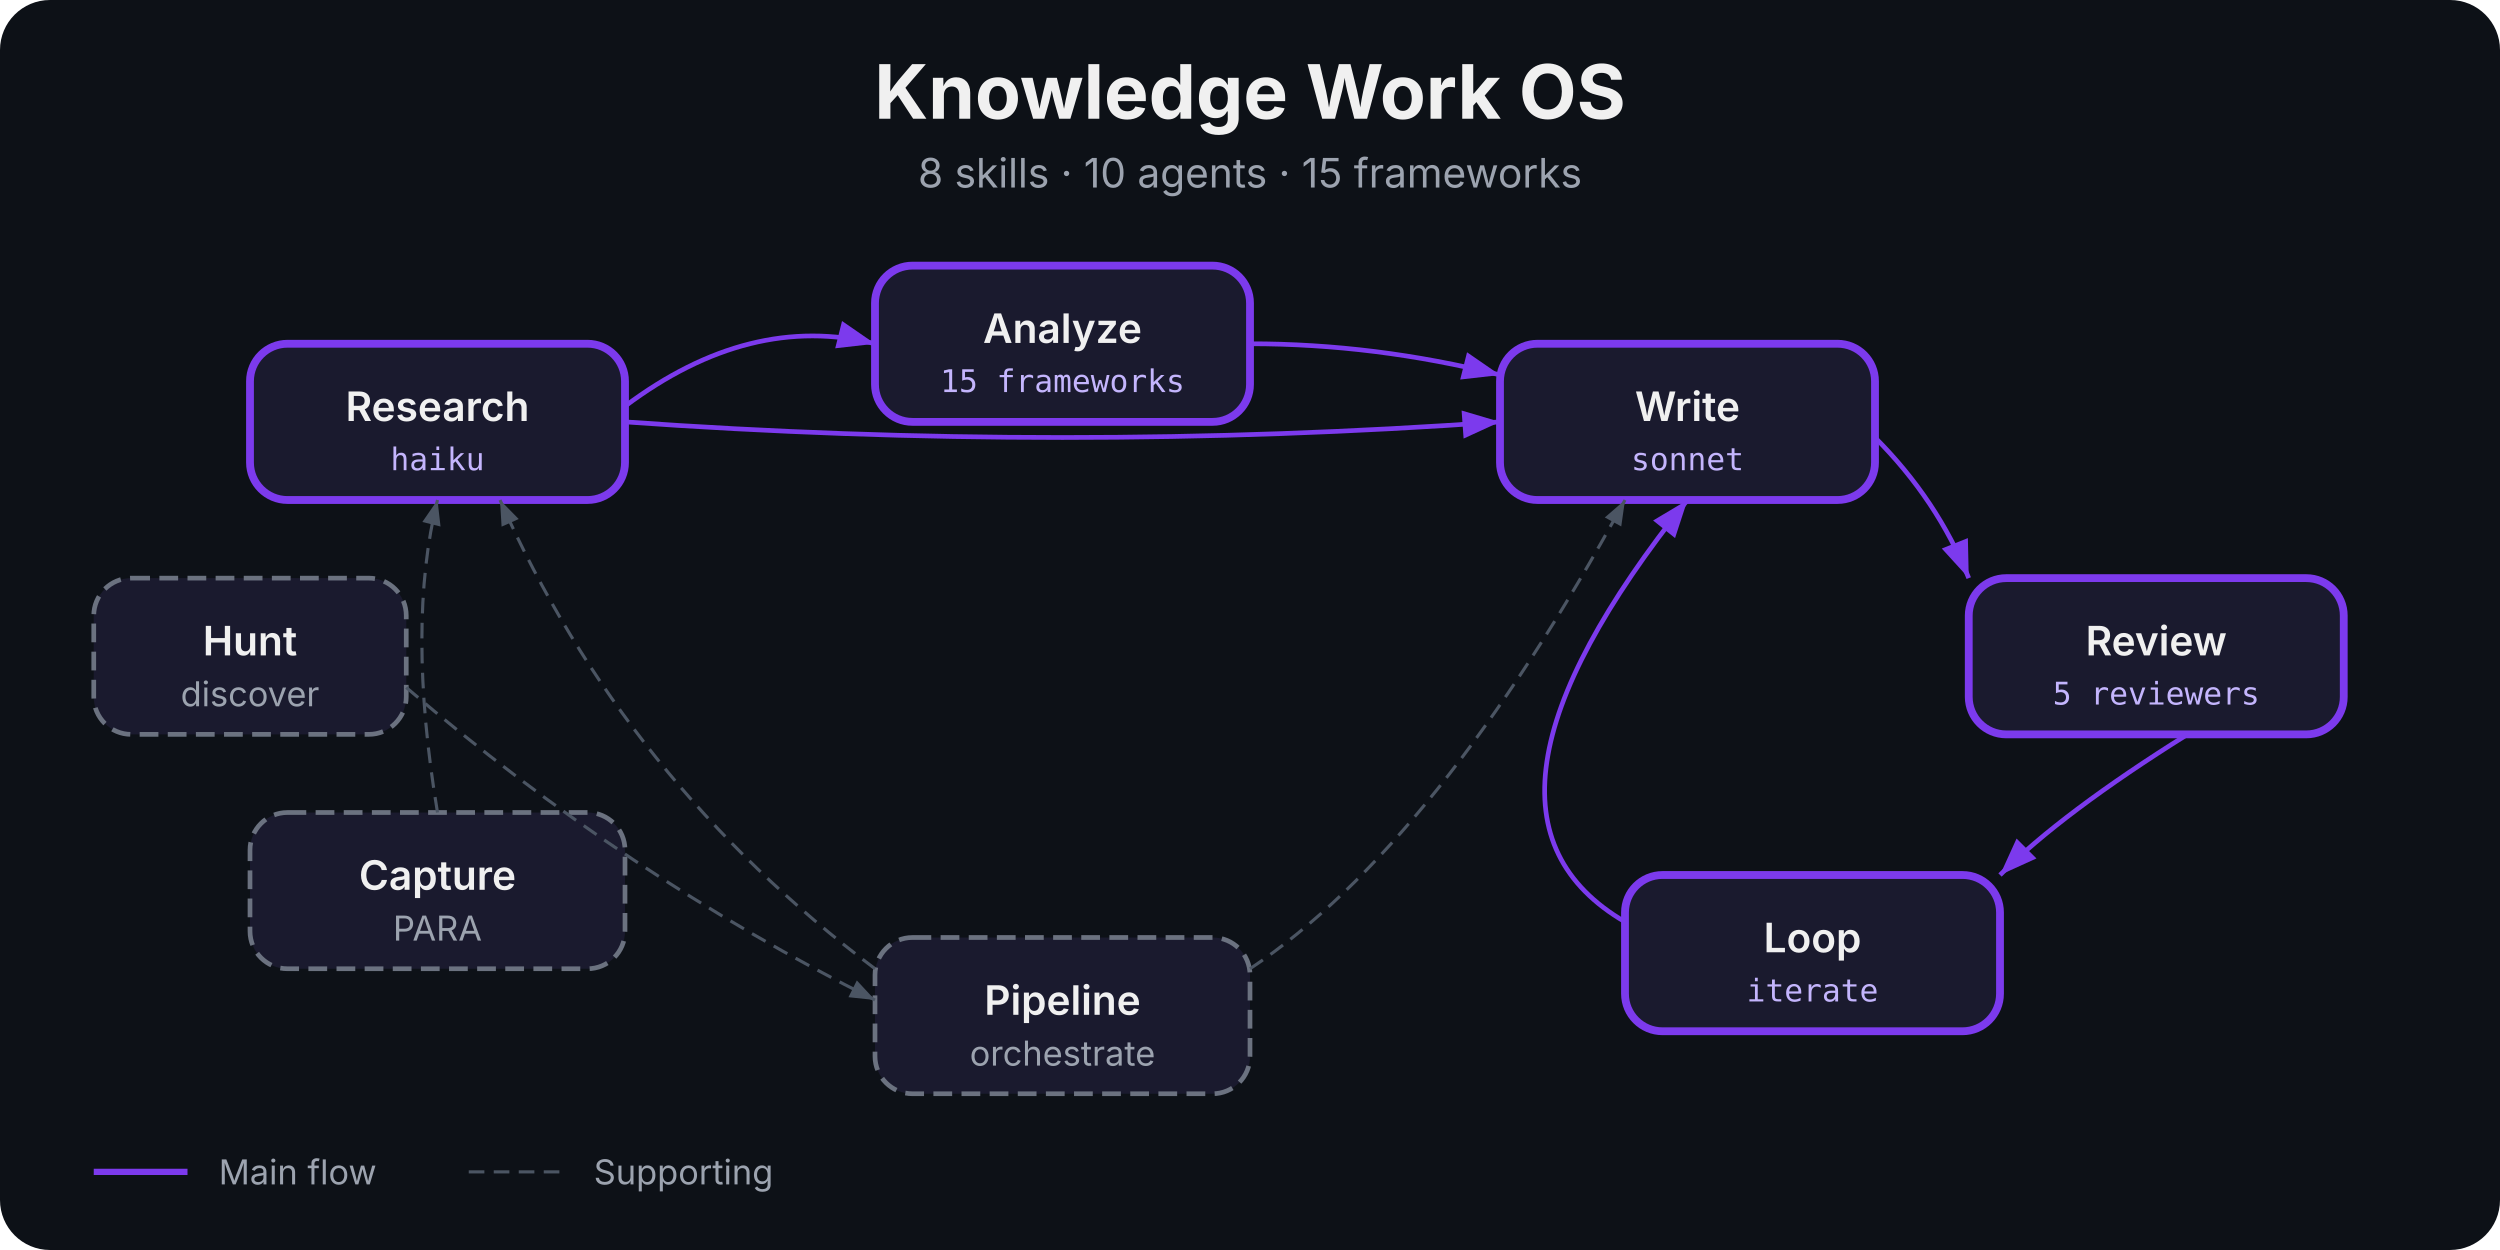
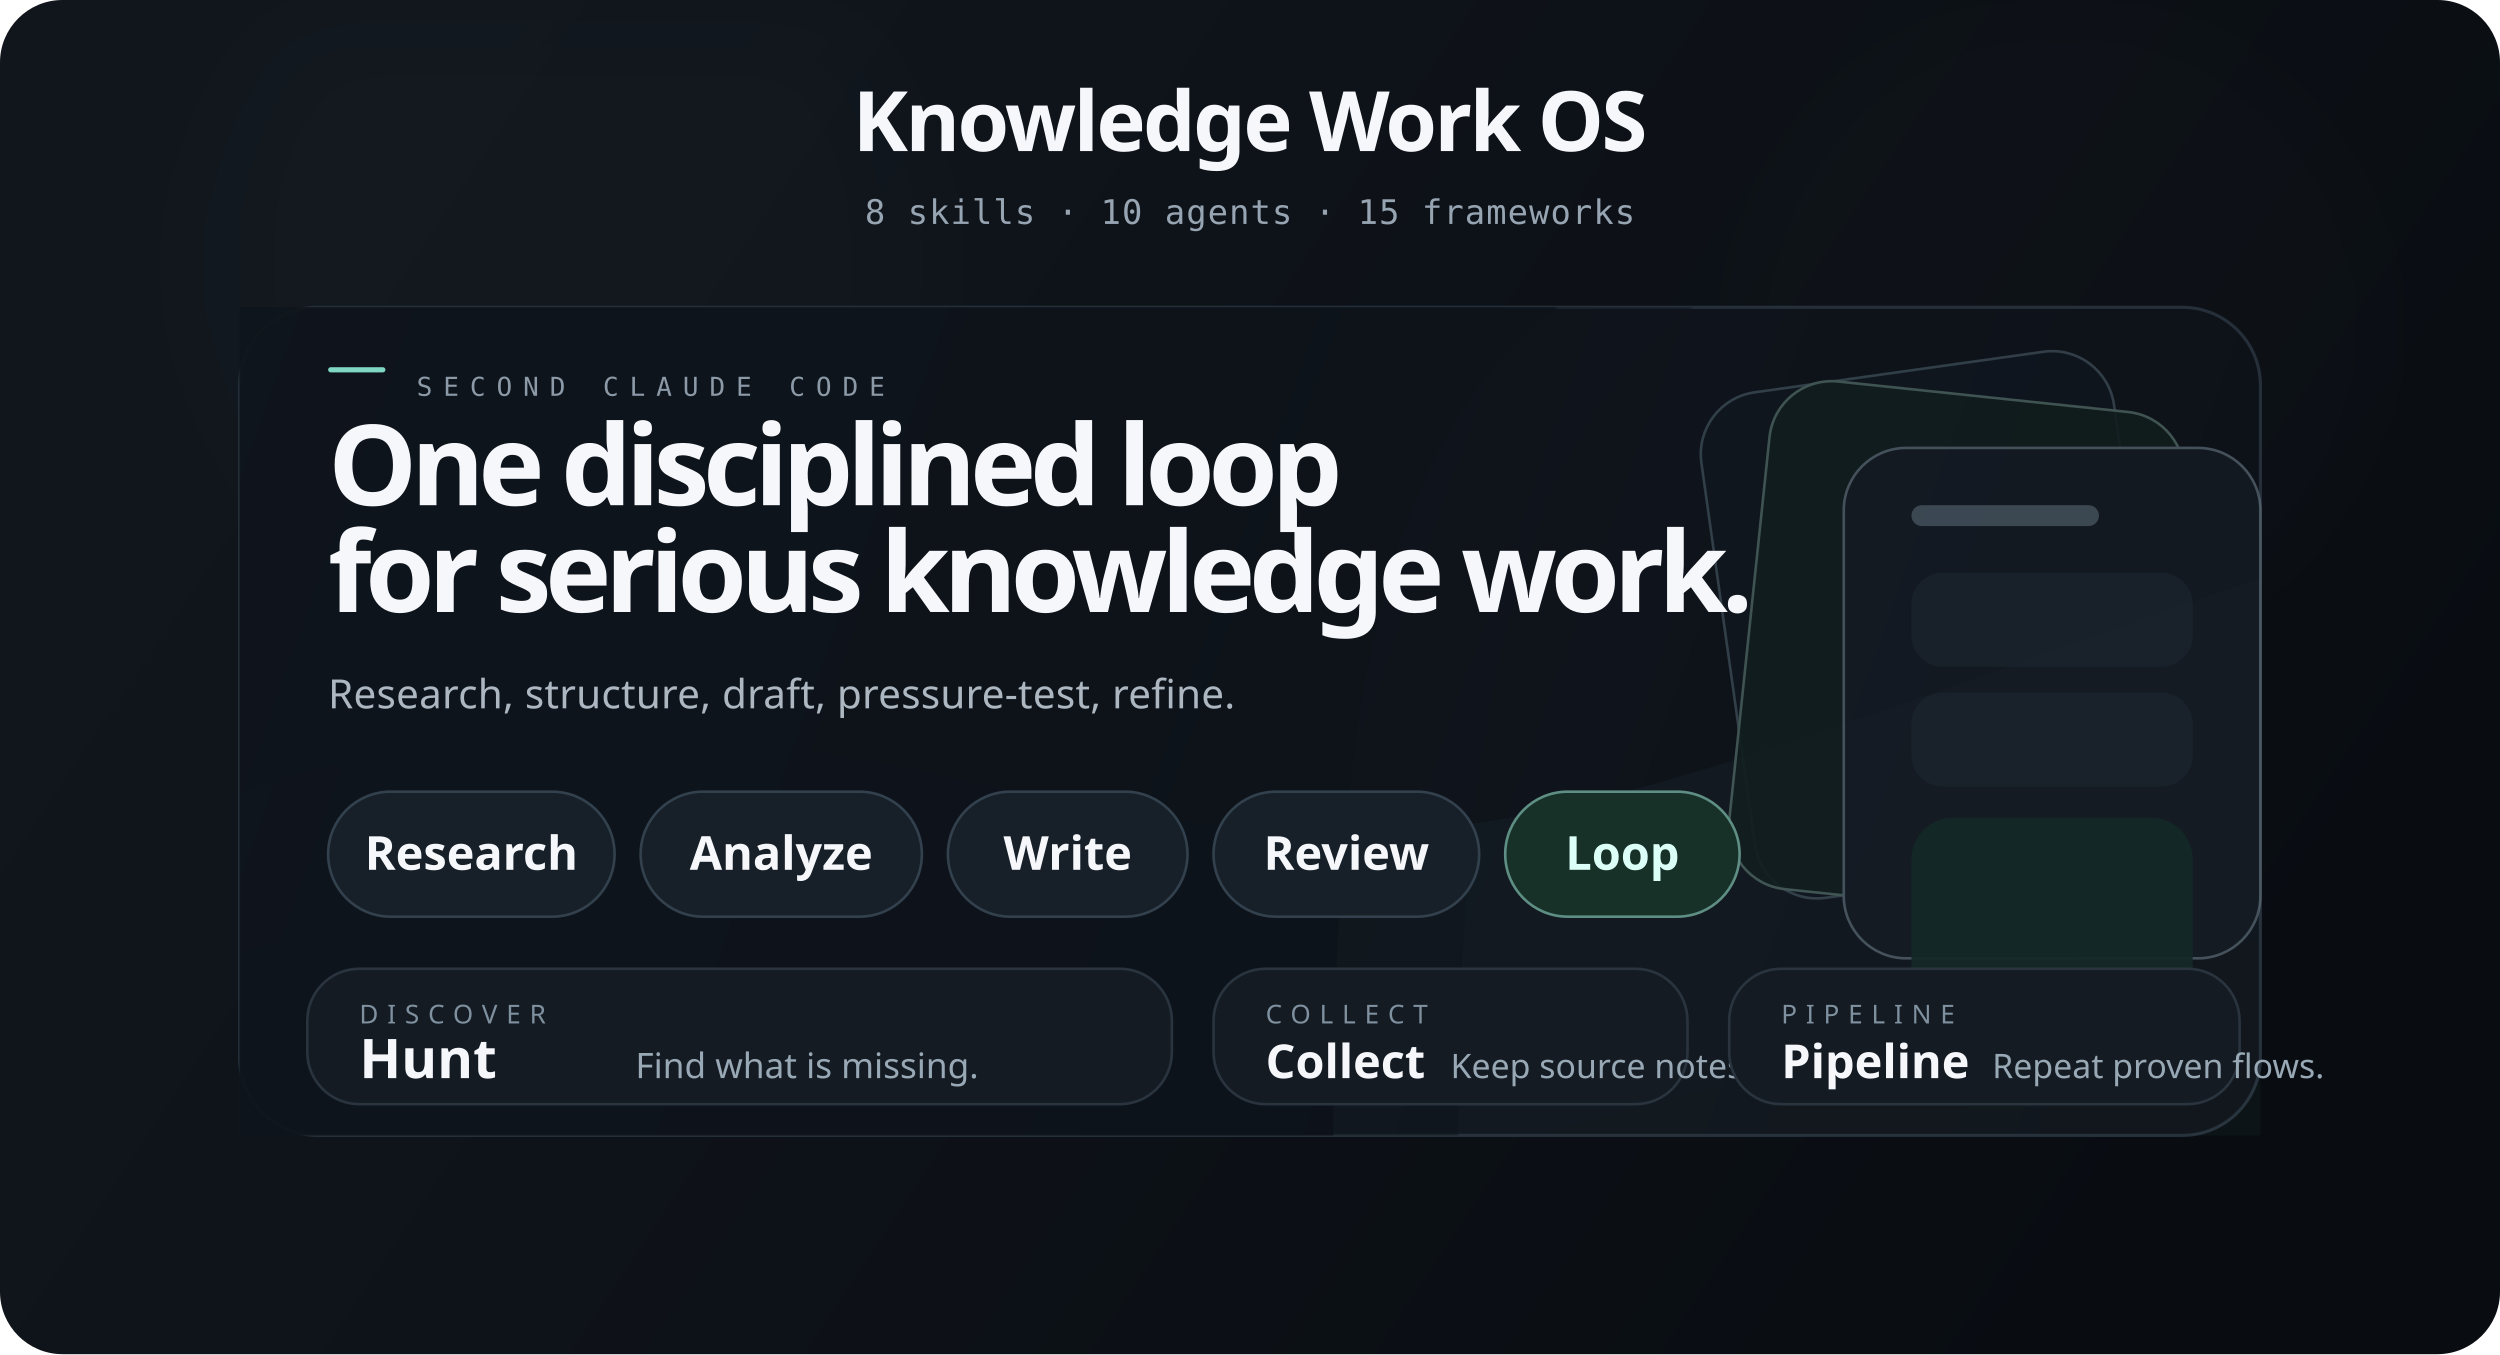
- <svg xmlns="http://www.w3.org/2000/svg" viewBox="0 0 800 400" fill="none">
+ <svg xmlns="http://www.w3.org/2000/svg" viewBox="0 0 960 520" fill="none" role="img" aria-labelledby="title desc">
  <defs>
-     <marker id="arrowhead" markerWidth="8" markerHeight="6" refX="8" refY="3" orient="auto">
-       <polygon points="0 0, 8 3, 0 6" fill="#7c3aed" />
-     </marker>
-     <marker id="arrowhead-dim" markerWidth="8" markerHeight="6" refX="8" refY="3" orient="auto">
-       <polygon points="0 0, 8 3, 0 6" fill="#4b5563" />
-     </marker>
+     <linearGradient id="page-bg" x1="140" y1="36" x2="820" y2="492" gradientUnits="userSpaceOnUse">
+       <stop stop-color="#11161d" />
+       <stop offset="1" stop-color="#090d12" />
+     </linearGradient>
+     <linearGradient id="panel-bg" x1="108" y1="126" x2="850" y2="390" gradientUnits="userSpaceOnUse">
+       <stop stop-color="#121820" />
+       <stop offset="1" stop-color="#0d1118" />
+     </linearGradient>
+     <linearGradient id="mint-fill" x1="0" y1="0" x2="1" y2="1">
+       <stop stop-color="#87d7c6" />
+       <stop offset="1" stop-color="#74c8b7" />
+     </linearGradient>
+     <linearGradient id="card-fill" x1="118" y1="350" x2="868" y2="470" gradientUnits="userSpaceOnUse">
+       <stop stop-color="rgba(255,255,255,0.05)" />
+       <stop offset="1" stop-color="rgba(255,255,255,0.02)" />
+     </linearGradient>
+     <filter id="glow" x="-20%" y="-20%" width="140%" height="140%">
+       <feGaussianBlur stdDeviation="18" result="blur" />
+       <feColorMatrix in="blur" type="matrix" values="1 0 0 0 0.45 0 1 0 0 0.78 0 0 1 0 0.72 0 0 0 0.22 0" />
+     </filter>
  </defs>
-   <rect width="800" height="400" fill="#0d1117" rx="16" />
-   <text x="400" y="38" font-family="Inter, SF Pro, system-ui, sans-serif" font-size="24" fill="#f0f0f0" font-weight="700" text-anchor="middle">Knowledge Work OS</text>
-   <text x="400" y="60" font-family="Inter, SF Pro, system-ui, sans-serif" font-size="13" fill="#9ca3af" text-anchor="middle">8 skills · 10 agents · 15 frameworks</text>
-   <rect x="80" y="110" width="120" height="50" fill="#1a1a2e" stroke="#7c3aed" stroke-width="2.5" rx="12" />
-   <text x="140" y="130" font-family="Inter, SF Pro, system-ui, sans-serif" font-size="13" fill="#f0f0f0" text-anchor="middle" dominant-baseline="central" font-weight="600">Research</text>
-   <text x="140" y="147" font-family="SF Mono, Fira Code, monospace" font-size="10" fill="#c4b5fd" text-anchor="middle" dominant-baseline="central">haiku</text>
-   <rect x="280" y="85" width="120" height="50" fill="#1a1a2e" stroke="#7c3aed" stroke-width="2.5" rx="12" />
-   <text x="340" y="105" font-family="Inter, SF Pro, system-ui, sans-serif" font-size="13" fill="#f0f0f0" text-anchor="middle" dominant-baseline="central" font-weight="600">Analyze</text>
-   <text x="340" y="122" font-family="SF Mono, Fira Code, monospace" font-size="10" fill="#c4b5fd" text-anchor="middle" dominant-baseline="central">15 frameworks</text>
-   <rect x="480" y="110" width="120" height="50" fill="#1a1a2e" stroke="#7c3aed" stroke-width="2.5" rx="12" />
-   <text x="540" y="130" font-family="Inter, SF Pro, system-ui, sans-serif" font-size="13" fill="#f0f0f0" text-anchor="middle" dominant-baseline="central" font-weight="600">Write</text>
-   <text x="540" y="147" font-family="SF Mono, Fira Code, monospace" font-size="10" fill="#c4b5fd" text-anchor="middle" dominant-baseline="central">sonnet</text>
-   <rect x="630" y="185" width="120" height="50" fill="#1a1a2e" stroke="#7c3aed" stroke-width="2.5" rx="12" />
-   <text x="690" y="205" font-family="Inter, SF Pro, system-ui, sans-serif" font-size="13" fill="#f0f0f0" text-anchor="middle" dominant-baseline="central" font-weight="600">Review</text>
-   <text x="690" y="222" font-family="SF Mono, Fira Code, monospace" font-size="10" fill="#c4b5fd" text-anchor="middle" dominant-baseline="central">5 reviewers</text>
-   <rect x="520" y="280" width="120" height="50" fill="#1a1a2e" stroke="#7c3aed" stroke-width="2.5" rx="12" />
-   <text x="580" y="300" font-family="Inter, SF Pro, system-ui, sans-serif" font-size="13" fill="#f0f0f0" text-anchor="middle" dominant-baseline="central" font-weight="600">Loop</text>
-   <text x="580" y="317" font-family="SF Mono, Fira Code, monospace" font-size="10" fill="#c4b5fd" text-anchor="middle" dominant-baseline="central">iterate</text>
-   <rect x="80" y="260" width="120" height="50" fill="#1a1a2e" stroke="#6b7280" stroke-width="1.5" rx="12" stroke-dasharray="6 3" />
-   <text x="140" y="280" font-family="Inter, SF Pro, system-ui, sans-serif" font-size="13" fill="#f0f0f0" text-anchor="middle" dominant-baseline="central" font-weight="600">Capture</text>
-   <text x="140" y="297" font-family="Inter, SF Pro, system-ui, sans-serif" font-size="11" fill="#9ca3af" text-anchor="middle" dominant-baseline="central">PARA</text>
-   <rect x="280" y="300" width="120" height="50" fill="#1a1a2e" stroke="#6b7280" stroke-width="1.5" rx="12" stroke-dasharray="6 3" />
-   <text x="340" y="320" font-family="Inter, SF Pro, system-ui, sans-serif" font-size="13" fill="#f0f0f0" text-anchor="middle" dominant-baseline="central" font-weight="600">Pipeline</text>
-   <text x="340" y="337" font-family="Inter, SF Pro, system-ui, sans-serif" font-size="11" fill="#9ca3af" text-anchor="middle" dominant-baseline="central">orchestrate</text>
-   <rect x="30" y="185" width="100" height="50" fill="#1a1a2e" stroke="#6b7280" stroke-width="1.5" rx="12" stroke-dasharray="6 3" />
-   <text x="80" y="205" font-family="Inter, SF Pro, system-ui, sans-serif" font-size="13" fill="#f0f0f0" text-anchor="middle" dominant-baseline="central" font-weight="600">Hunt</text>
-   <text x="80" y="222" font-family="Inter, SF Pro, system-ui, sans-serif" font-size="11" fill="#9ca3af" text-anchor="middle" dominant-baseline="central">discover</text>
-   <path d="M200,130 Q240,100 280,110" stroke="#7c3aed" stroke-width="1.5" fill="none" marker-end="url(#arrowhead)" />
-   <path d="M200,135 Q340,145 480,135" stroke="#7c3aed" stroke-width="1.5" fill="none" marker-end="url(#arrowhead)" />
-   <path d="M400,110 Q440,110 480,120" stroke="#7c3aed" stroke-width="1.5" fill="none" marker-end="url(#arrowhead)" />
-   <path d="M600,140 Q620,160 630,185" stroke="#7c3aed" stroke-width="1.5" fill="none" marker-end="url(#arrowhead)" />
-   <path d="M700,235 Q660,260 640,280" stroke="#7c3aed" stroke-width="1.5" fill="none" marker-end="url(#arrowhead)" />
-   <path d="M520,295 Q460,260 540,160" stroke="#7c3aed" stroke-width="1.5" fill="none" marker-end="url(#arrowhead)" />
-   <path d="M140,260 Q130,200 140,160" stroke="#4b5563" stroke-width="1" fill="none" stroke-dasharray="5 3" marker-end="url(#arrowhead-dim)" />
-   <path d="M280,310 Q200,250 160,160" stroke="#4b5563" stroke-width="1" fill="none" stroke-dasharray="5 3" marker-end="url(#arrowhead-dim)" />
-   <path d="M400,310 Q460,270 520,160" stroke="#4b5563" stroke-width="1" fill="none" stroke-dasharray="5 3" marker-end="url(#arrowhead-dim)" />
-   <path d="M130,220 Q200,280 280,320" stroke="#4b5563" stroke-width="1" fill="none" stroke-dasharray="5 3" marker-end="url(#arrowhead-dim)" />
-   <line x1="30" y1="375" x2="60" y2="375" stroke="#7c3aed" stroke-width="2" />
-   <text x="70" y="375" font-family="Inter, SF Pro, system-ui, sans-serif" font-size="11" fill="#9ca3af" text-anchor="start" dominant-baseline="central">Main flow</text>
-   <line x1="150" y1="375" x2="180" y2="375" stroke="#4b5563" stroke-width="1" stroke-dasharray="5 3" />
-   <text x="190" y="375" font-family="Inter, SF Pro, system-ui, sans-serif" font-size="11" fill="#9ca3af" text-anchor="start" dominant-baseline="central">Supporting</text>
+   <rect width="960" height="520" rx="24" fill="url(#page-bg)" />
+   <circle cx="216" cy="102" r="140" fill="#7fd6c2" fill-opacity=".05" filter="url(#glow)" />
+   <circle cx="792" cy="126" r="120" fill="#c9b48f" fill-opacity=".04" filter="url(#glow)" />
+   <text x="480" y="58" text-anchor="middle" fill="#f5f7fb" font-size="32" font-weight="700" letter-spacing="-1" font-family="Satoshi, Avenir Next, Segoe UI, Helvetica Neue, sans-serif">Knowledge Work OS</text>
+   <text x="480" y="86" text-anchor="middle" fill="#97a4b2" font-size="13" font-weight="500" letter-spacing=".4" font-family="IBM Plex Mono, SFMono-Regular, SF Mono, Consolas, monospace">8 skills · 10 agents · 15 frameworks</text>
+   <rect x="92" y="118" width="776" height="318" rx="30" fill="url(#panel-bg)" stroke="#252f3a" stroke-width="1.2" />
+   <path d="M92 304C158 282 226 276 296 286C367 296 441 320 516 320C604 320 690 284 868 222V436H92V304Z" fill="url(#mint-fill)" fill-opacity=".035" />
+   <g opacity=".7">
+     <rect x="650" y="154" width="160" height="196" rx="24" transform="rotate(-8 650 154)" fill="#101720" stroke="#42525d" />
+     <rect x="682" y="144" width="160" height="196" rx="24" transform="rotate(6 682 144)" fill="#11211e" fill-opacity=".9" stroke="#56706b" />
+     <rect x="708" y="172" width="160" height="196" rx="24" fill="#151d25" stroke="#5d6c78" />
+     <rect x="734" y="194" width="72" height="8" rx="4" fill="#50606b" />
+     <rect x="734" y="220" width="108" height="36" rx="12" fill="#1c2730" />
+     <rect x="734" y="266" width="108" height="36" rx="12" fill="#1c2730" />
+     <rect x="734" y="314" width="108" height="76" rx="16" fill="#17302b" fill-opacity=".95" />
+   </g>
+   <rect x="92" y="118" width="776" height="318" rx="30" fill="url(#panel-bg)" fill-opacity=".01" />
+   <path d="M92 118H598C544 160 512 236 512 436H92V118Z" fill="#0c1117" fill-opacity=".88" />
+   <path d="M92 118H650C598 160 560 236 560 436H92V118Z" fill="url(#panel-bg)" fill-opacity=".48" />
+   <rect x="126" y="141" width="22" height="2" rx="1" fill="#7fd6c2" />
+   <text x="160" y="152" fill="#8c9aa8" font-size="10" letter-spacing="4.2" font-family="IBM Plex Mono, SFMono-Regular, SF Mono, Consolas, monospace">SECOND CLAUDE CODE</text>
+   <g font-family="Satoshi, Avenir Next, Segoe UI, Helvetica Neue, sans-serif" font-weight="700" fill="#f5f7fb">
+     <text x="126" y="194" font-size="43" letter-spacing="-2.4">One disciplined loop</text>
+     <text x="126" y="235" font-size="43" letter-spacing="-2.4">for serious knowledge work.</text>
+   </g>
+   <text x="126" y="272" fill="#acb7c1" font-size="15.5" font-weight="500" letter-spacing=".1" font-family="Satoshi, Avenir Next, Segoe UI, Helvetica Neue, sans-serif">Research, structure, draft, pressure-test, refine.</text>
+   <g font-family="Satoshi, Avenir Next, Segoe UI, Helvetica Neue, sans-serif" font-size="18" font-weight="700">
+     <rect x="126" y="304" width="110" height="48" rx="24" fill="#172028" stroke="#32414d" />
+     <text x="181" y="334" text-anchor="middle" fill="#f5f7fb">Research</text>
+     <rect x="246" y="304" width="108" height="48" rx="24" fill="#172028" stroke="#32414d" />
+     <text x="300" y="334" text-anchor="middle" fill="#f5f7fb">Analyze</text>
+     <rect x="364" y="304" width="92" height="48" rx="24" fill="#172028" stroke="#32414d" />
+     <text x="410" y="334" text-anchor="middle" fill="#f5f7fb">Write</text>
+     <rect x="466" y="304" width="102" height="48" rx="24" fill="#172028" stroke="#32414d" />
+     <text x="517" y="334" text-anchor="middle" fill="#f5f7fb">Review</text>
+     <rect x="578" y="304" width="90" height="48" rx="24" fill="#173129" stroke="#5f8f84" />
+     <text x="623" y="334" text-anchor="middle" fill="#dbfff6">Loop</text>
+   </g>
+   <g font-family="Satoshi, Avenir Next, Segoe UI, Helvetica Neue, sans-serif">
+     <rect x="118" y="372" width="332" height="52" rx="20" fill="#141b23" stroke="#29343f" />
+     <text x="138" y="393" fill="#7f909f" font-size="10" letter-spacing="3.4">DISCOVER</text>
+     <text x="138" y="414" fill="#f5f7fb" font-size="21" font-weight="700">Hunt</text>
+     <text x="244" y="414" fill="#98a8b5" font-size="13.5">Find what is missing.</text>
+     <rect x="466" y="372" width="182" height="52" rx="20" fill="#141b23" stroke="#29343f" />
+     <text x="486" y="393" fill="#7f909f" font-size="10" letter-spacing="3.4">COLLECT</text>
+     <text x="486" y="414" fill="#f5f7fb" font-size="18" font-weight="700">Collect</text>
+     <text x="557" y="414" fill="#98a8b5" font-size="13">Keep source notes.</text>
+     <rect x="664" y="372" width="196" height="52" rx="20" fill="#141b23" stroke="#29343f" />
+     <text x="684" y="393" fill="#7f909f" font-size="10" letter-spacing="3.4">PIPELINE</text>
+     <text x="684" y="414" fill="#f5f7fb" font-size="18" font-weight="700">Pipeline</text>
+     <text x="765" y="414" fill="#98a8b5" font-size="13">Repeat proven flows.</text>
+   </g>
</svg>
